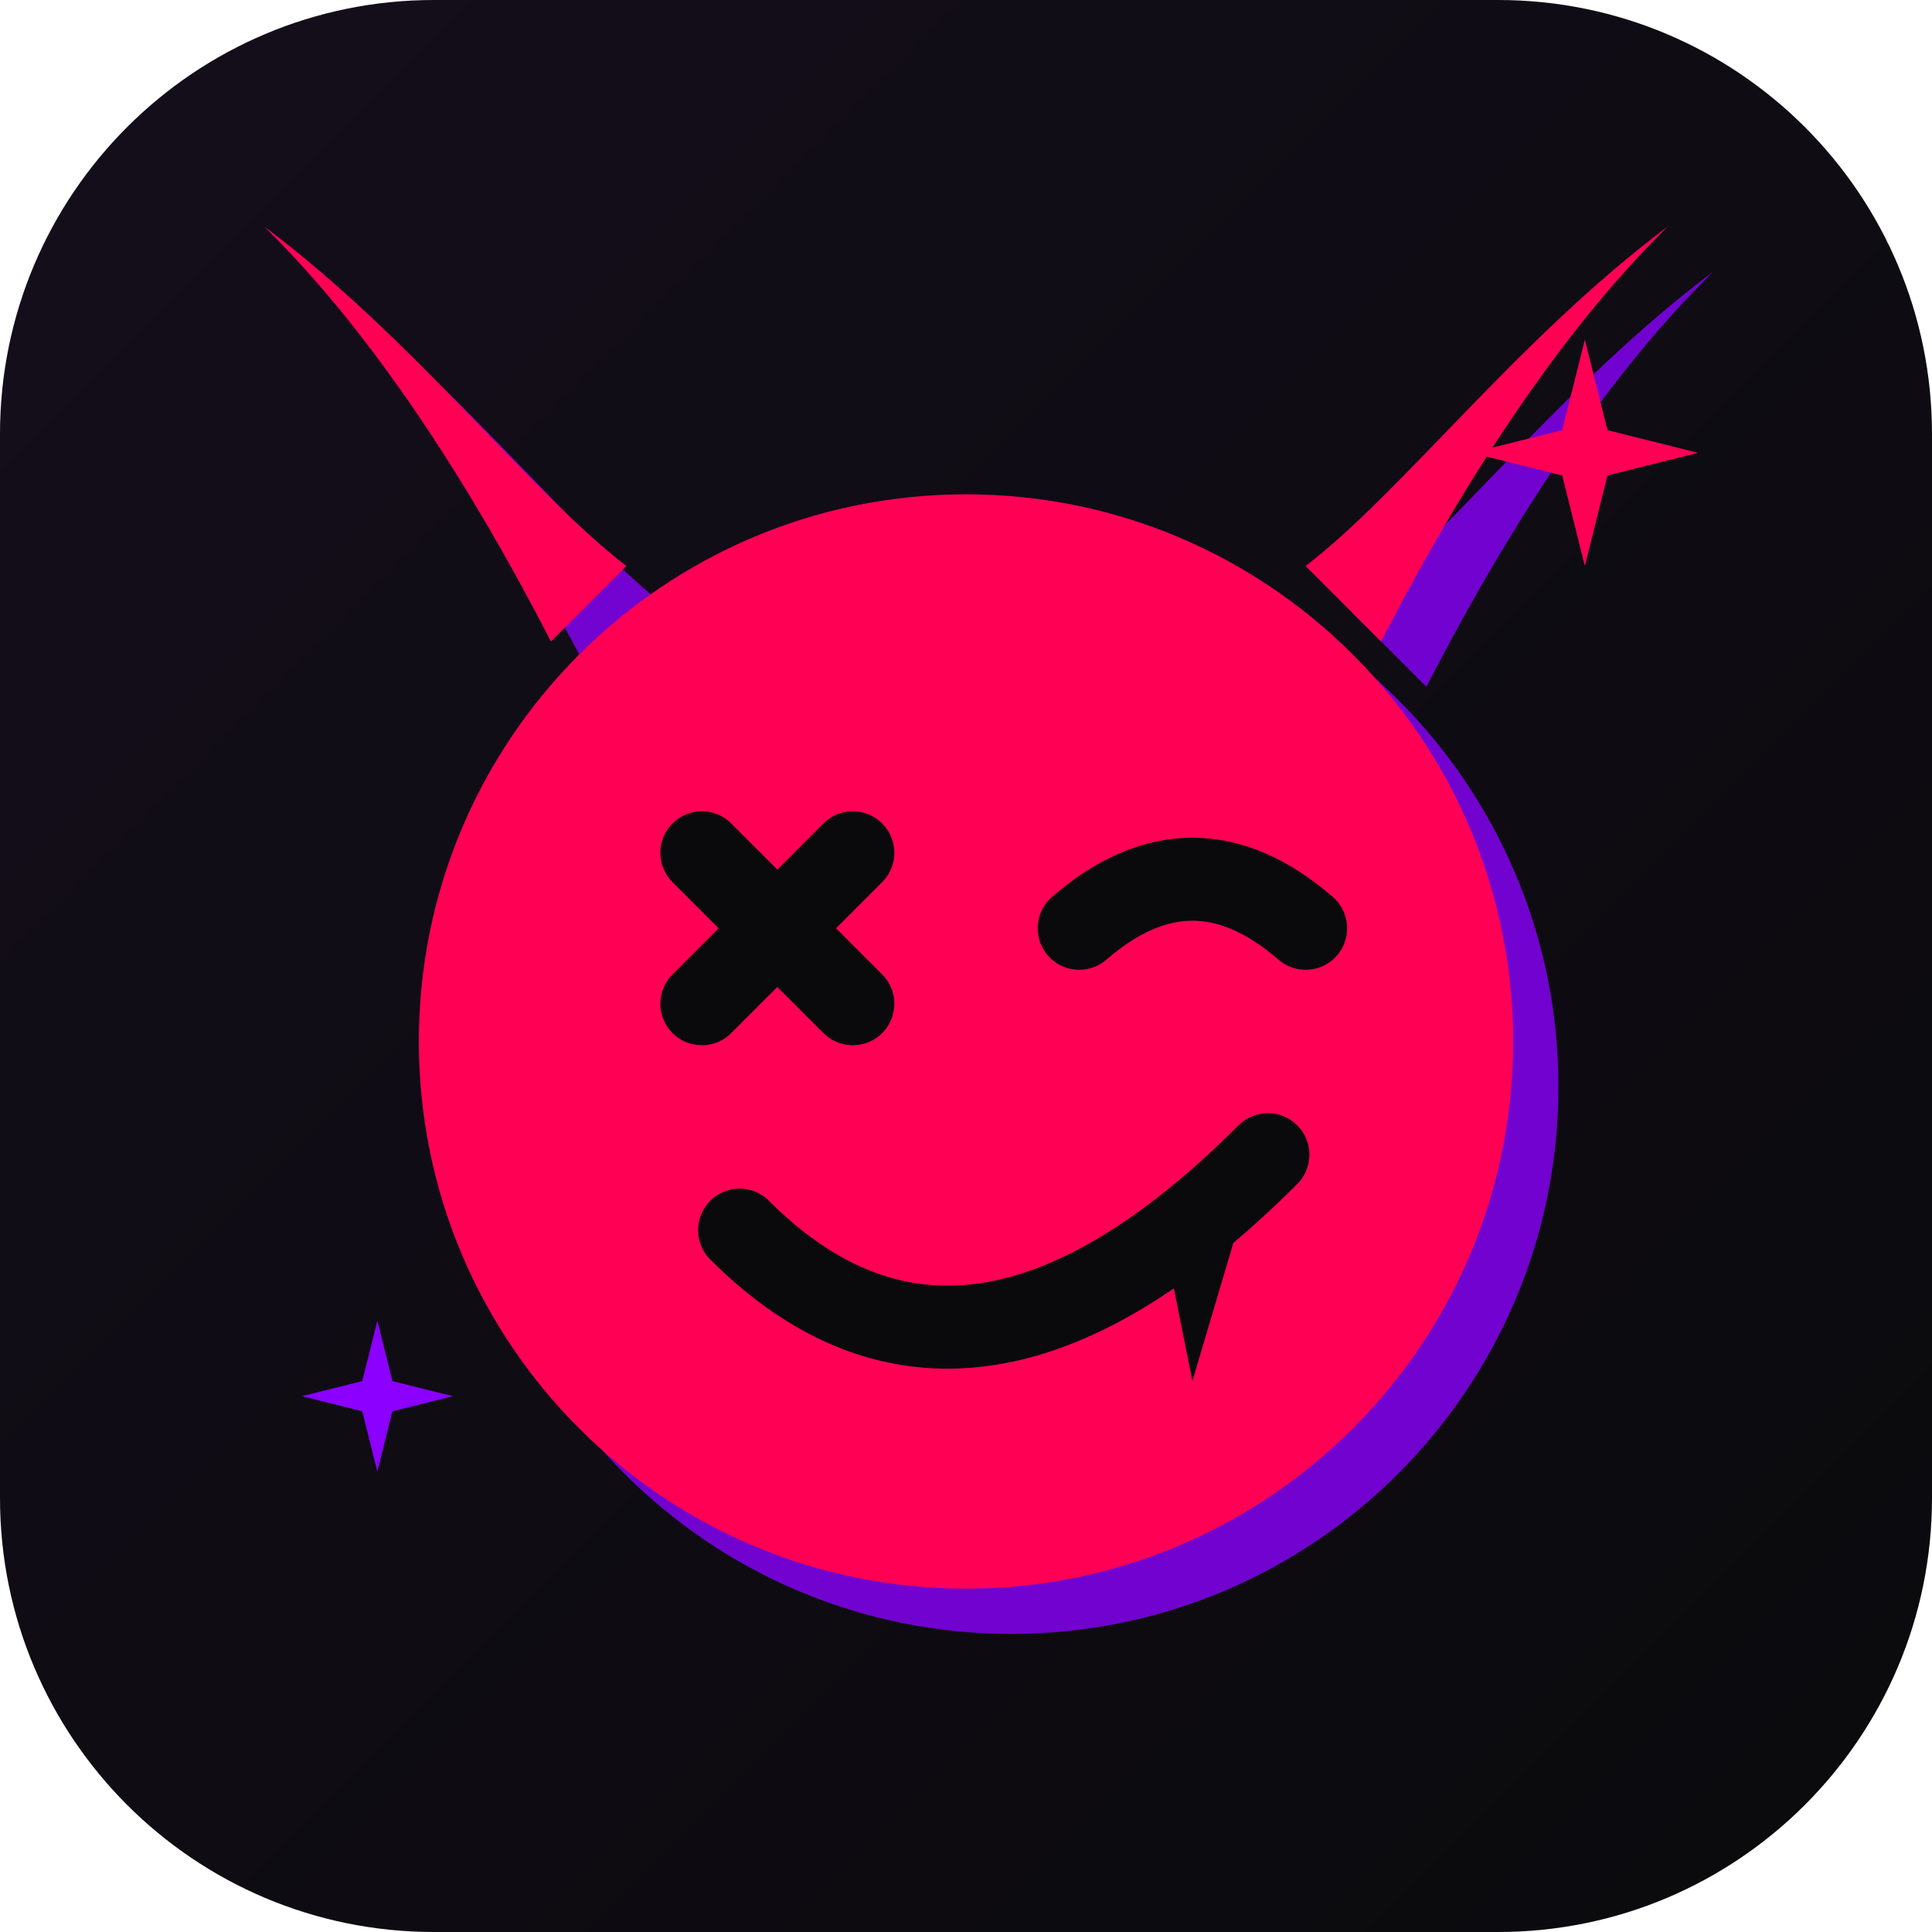
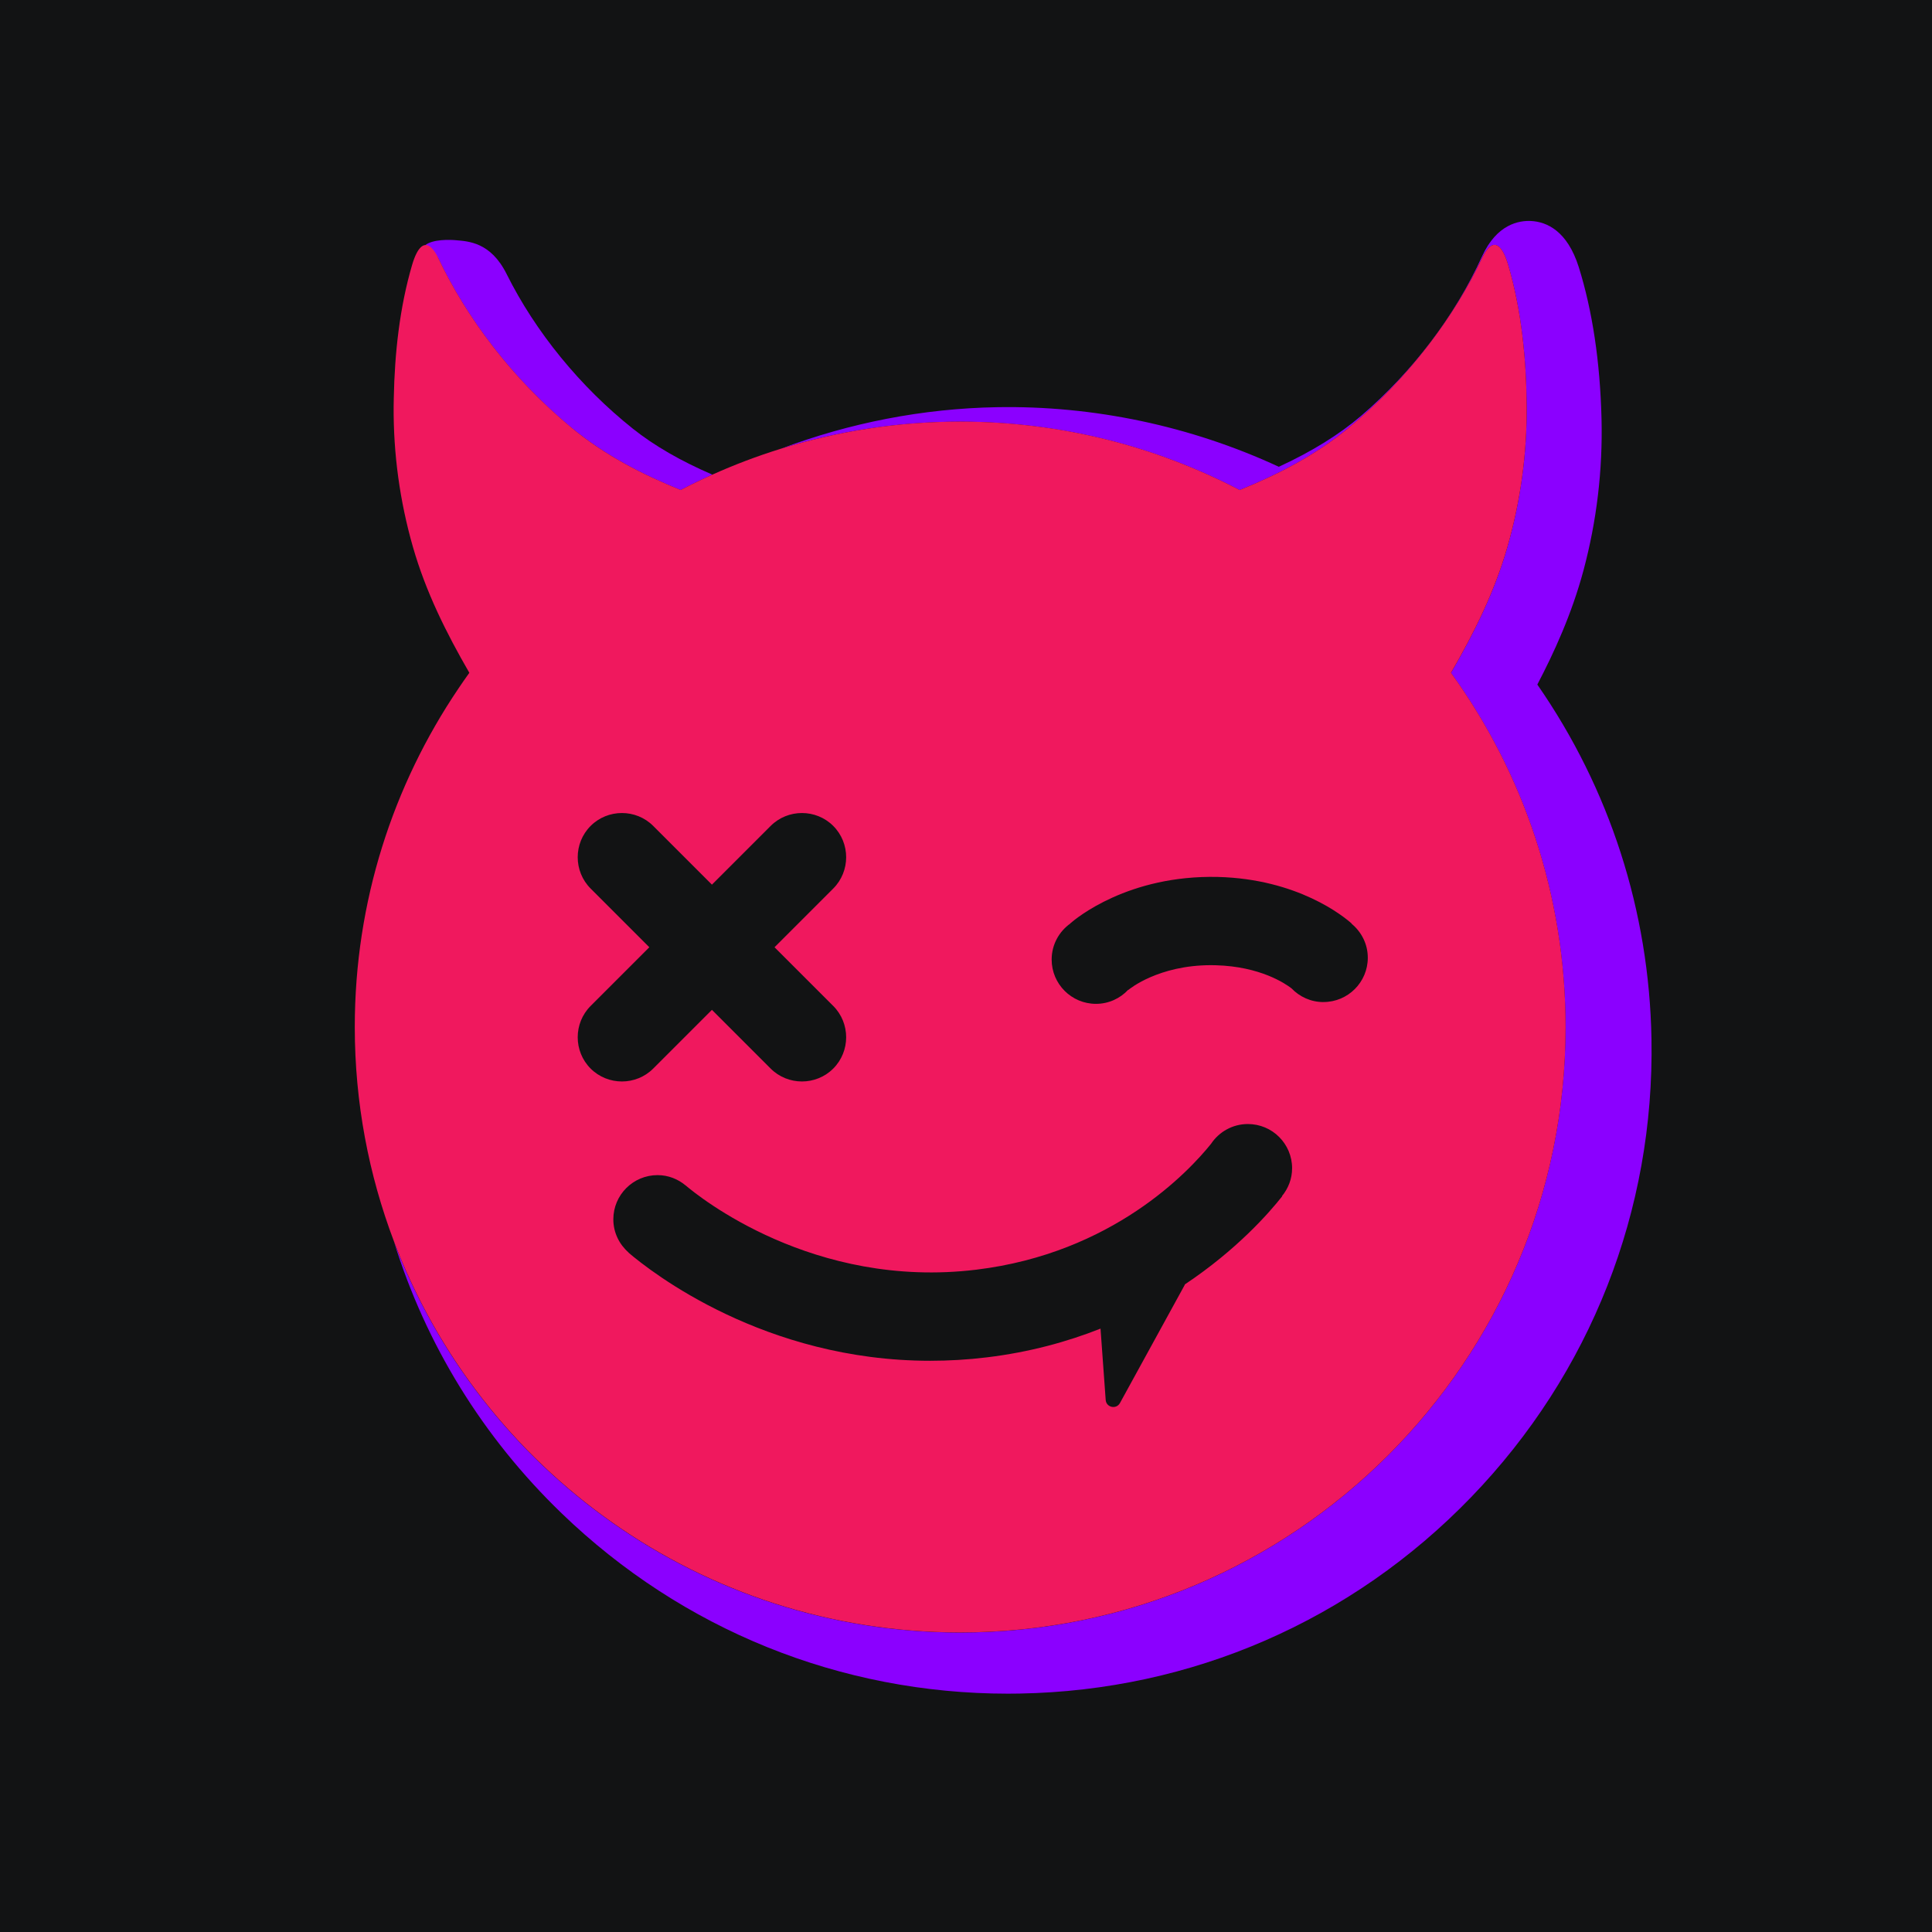
- <svg xmlns="http://www.w3.org/2000/svg" viewBox="0 0 512 512" width="100%" height="100%">
+ <svg xmlns="http://www.w3.org/2000/svg" id="_레이어_1" data-name="레이어 1" viewBox="0 0 512 512">
  <defs>
-     <linearGradient id="bgGradient" x1="0%" y1="0%" x2="100%" y2="100%">
-       <stop offset="0%" stop-color="#140E1B" />
-       <stop offset="100%" stop-color="#0A0A0C" />
-     </linearGradient>
+     <style>
+       .cls-1 {
+         fill: #121314;
+       }
+ 
+       .cls-2 {
+         fill: #8b00ff;
+       }
+ 
+       .cls-3 {
+         fill: #f0185e;
+       }
+     </style>
  </defs>
-   <rect width="512" height="512" rx="115" fill="url(#bgGradient)" />
-   <g transform="translate(12, 12)">
-     <path d="M146 170 C 110 100, 80 70, 70 60 C 110 90, 140 130, 166 150 Z" fill="#8B00FF" opacity="0.8" />
-     <path d="M366 170 C 402 100, 432 70, 442 60 C 402 90, 372 130, 346 150 Z" fill="#8B00FF" opacity="0.8" />
-     <circle cx="256" cy="276" r="145" fill="#8B00FF" opacity="0.8" />
+   <rect class="cls-1" x="-5.1" y="-5.1" width="522.2" height="522.2" />
+   <g>
+     <path class="cls-2" d="M151.53,113.42c8.79,7.25,18.84,12.41,28.85,16.45,2.76-1.44,5.57-2.8,8.42-4.08-8.36-3.61-15.33-7.61-21.08-12.18-13.95-11.1-25.83-25.66-33.46-40.99-4.24-8.52-10.24-8.66-13.43-8.96-1.56-.14-6.08-.31-8.14,1.31.47.57,2.97,2.45,3.44,3.45,7.42,15.62,19.41,31.81,35.39,45.01Z" />
+     <path class="cls-2" d="M407.41,181.41c4.39-8.38,9.13-18.69,12.23-30.25,3.51-13.12,5.12-26.65,4.78-40.21-.38-15.05-2.4-28.55-6.03-40.16-3.05-9.66-8.51-11.98-12.57-12.22-3.21-.18-9.17.78-13.09,9.43-7.08,15.6-18.44,30.57-31.97,42.16-5.88,5.03-13.06,9.48-21.86,13.54-23.28-10.8-49.09-16.26-74.73-15.79-19.58.35-39.04,4.14-57.31,11.05,15.03-4.68,31.01-7.21,47.59-7.21,26.72,0,51.9,6.57,74.06,18.13,10.01-4.04,20.07-9.19,28.85-16.45,15.99-13.19,27.97-29.39,35.39-45.01,2.61-5.5,5.14-4.26,6.93,1.79,3.53,12.04,4.81,24.98,4.9,37.49.09,12.59-1.64,25.19-5.11,37.28-3.41,11.89-8.79,22.69-14.95,33.35,19.08,26.4,30.36,58.81,30.36,93.87,0,88.61-71.83,160.44-160.44,160.44-68.58,0-127.08-43.04-150.03-103.57,8.39,27.07,23.47,51.75,44.43,71.97,32.02,30.89,73.91,47.8,118.29,47.8,1.04,0,2.09,0,3.13-.03,45.53-.81,88.01-19.31,119.63-52.07,31.62-32.77,48.58-75.89,47.77-121.42-.61-33.88-11.04-66.21-30.25-93.9Z" />
+     <path class="cls-3" d="M384.53,178.31c6.16-10.65,11.54-21.45,14.95-33.35,3.47-12.1,5.2-24.7,5.11-37.28-.09-12.51-1.37-25.45-4.9-37.49-1.79-6.05-4.32-7.29-6.93-1.79-7.42,15.62-19.41,31.81-35.39,45.01-8.79,7.25-18.84,12.41-28.85,16.45-22.16-11.56-47.34-18.13-74.06-18.13-16.58,0-32.55,2.54-47.59,7.21-6.19,1.92-12.21,4.2-18.06,6.83-2.85,1.28-5.66,2.64-8.42,4.08-10.01-4.04-20.07-9.19-28.85-16.45-15.99-13.19-27.97-29.39-35.39-45.01-.47-1-.94-1.7-1.41-2.27-2.1-2.55-4.06-.89-5.52,4.06-3.32,11.31-4.63,23.42-4.86,35.22-.01.76-.04,1.52-.04,2.27-.09,12.59,1.64,25.19,5.11,37.28,3.41,11.89,8.79,22.69,14.95,33.35-.99,1.37-1.95,2.77-2.9,4.18-17.31,25.61-27.46,56.45-27.46,89.69,0,20.03,3.7,39.19,10.41,56.88,22.96,60.53,81.46,103.57,150.03,103.57,88.61,0,160.44-71.83,160.44-160.44,0-35.06-11.28-67.47-30.36-93.87ZM156.52,266.59l15.56-15.56-15.56-15.56c-4.56-4.56-4.56-12.03,0-16.59,4.56-4.56,12.03-4.56,16.59,0l15.56,15.56,15.56-15.56c4.56-4.56,12.03-4.56,16.59,0,4.56,4.56,4.56,12.03,0,16.59l-15.56,15.56,15.56,15.56c4.56,4.56,4.56,12.03,0,16.59s-12.03,4.56-16.59,0l-15.56-15.56-15.56,15.56c-4.56,4.56-12.03,4.56-16.59,0-4.56-4.56-4.56-12.03,0-16.59ZM339.79,317.03c-3.5,4.45-12.08,14.22-25.85,23.39h.08s-17.22,31.4-17.22,31.4c-.97,1.76-3.63,1.18-3.78-.82l-1.37-18.9c-8.83,3.49-18.85,6.25-30.1,7.61-5.17.63-10.19.91-15.03.91-43.95,0-73.9-23.49-79.96-28.66l.02-.03c-2.45-2.15-4.04-5.27-4.04-8.79,0-6.48,5.25-11.72,11.72-11.72,2.86,0,5.44,1.06,7.47,2.76h.01c3.32,2.82,33.7,27.55,76.99,22.3,36.1-4.38,56.32-26.02,62.22-33.37,2.1-3.15,5.68-5.23,9.75-5.23,6.48,0,11.72,5.25,11.72,11.72,0,2.82-1.03,5.37-2.69,7.39l.05.04ZM350.73,265.56c-3.33,0-6.32-1.4-8.46-3.63-1.59-1.23-8.27-5.82-20.11-6.13-.4-.01-.81-.02-1.21-.02-13.93,0-21.6,6.28-21.92,6.56l-.04-.04c-2.14,2.29-5.17,3.73-8.55,3.73-6.48,0-11.74-5.26-11.74-11.74,0-3.95,1.96-7.42,4.95-9.55l-.02-.02c1.5-1.33,15.37-12.88,39.14-12.32,21.14.55,33.23,10.38,35.44,12.35l-.04.04c2.61,2.15,4.31,5.37,4.31,9.02,0,6.49-5.26,11.74-11.74,11.74Z" />
  </g>
-   <g>
-     <path d="M146 170 C 110 100, 80 70, 70 60 C 110 90, 140 130, 166 150 Z" fill="#FF0055" />
-     <path d="M366 170 C 402 100, 432 70, 442 60 C 402 90, 372 130, 346 150 Z" fill="#FF0055" />
-     <circle cx="256" cy="276" r="145" fill="#FF0055" />
-     <path d="M 186 226 L 226 266 M 226 226 L 186 266" stroke="#0A0A0C" stroke-width="22" stroke-linecap="round" />
-     <path d="M 286 246 Q 316 220 346 246" fill="none" stroke="#0A0A0C" stroke-width="22" stroke-linecap="round" />
-     <path d="M 196 326 Q 256 386 336 306" fill="none" stroke="#0A0A0C" stroke-width="22" stroke-linecap="round" />
-     <path d="M 310 336 L 316 366 L 332 312" fill="#0A0A0C" />
-   </g>
-   <path d="M 420 150 L 426 126 L 450 120 L 426 114 L 420 90 L 414 114 L 390 120 L 414 126 Z" fill="#FF0055" />
-   <path d="M 100 390 L 104 374 L 120 370 L 104 366 L 100 350 L 96 366 L 80 370 L 96 374 Z" fill="#8B00FF" />
</svg>
